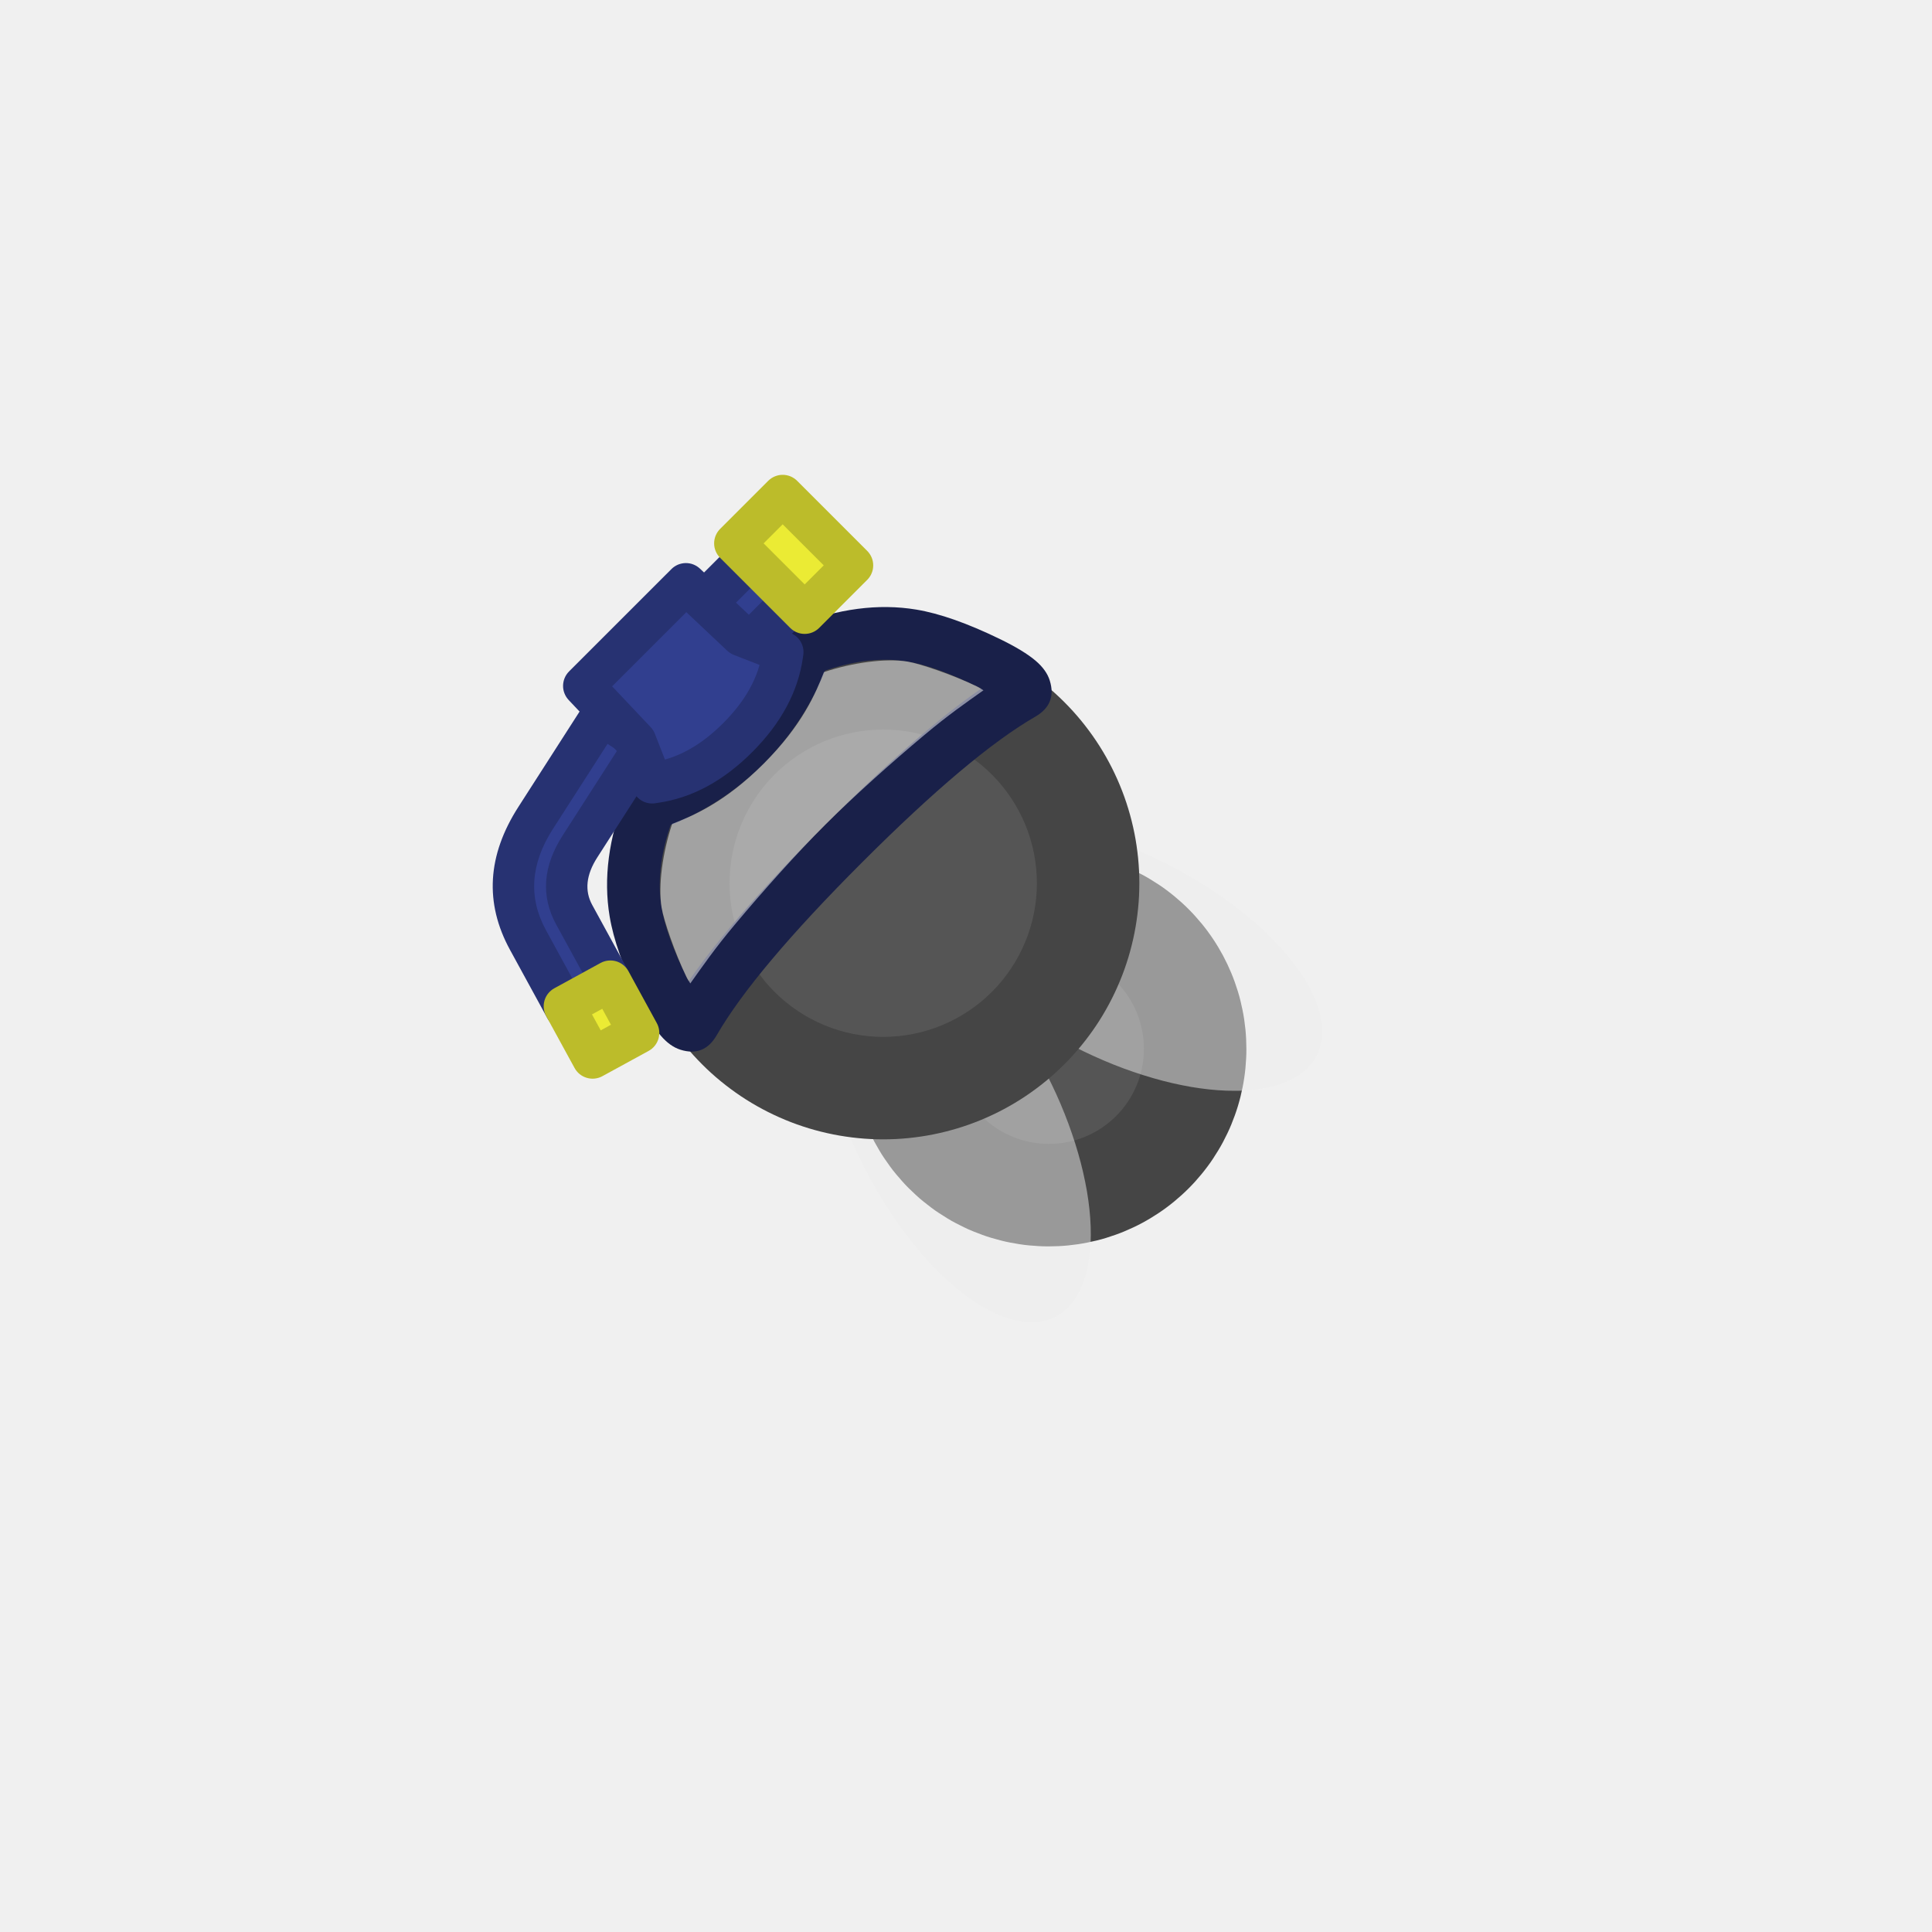
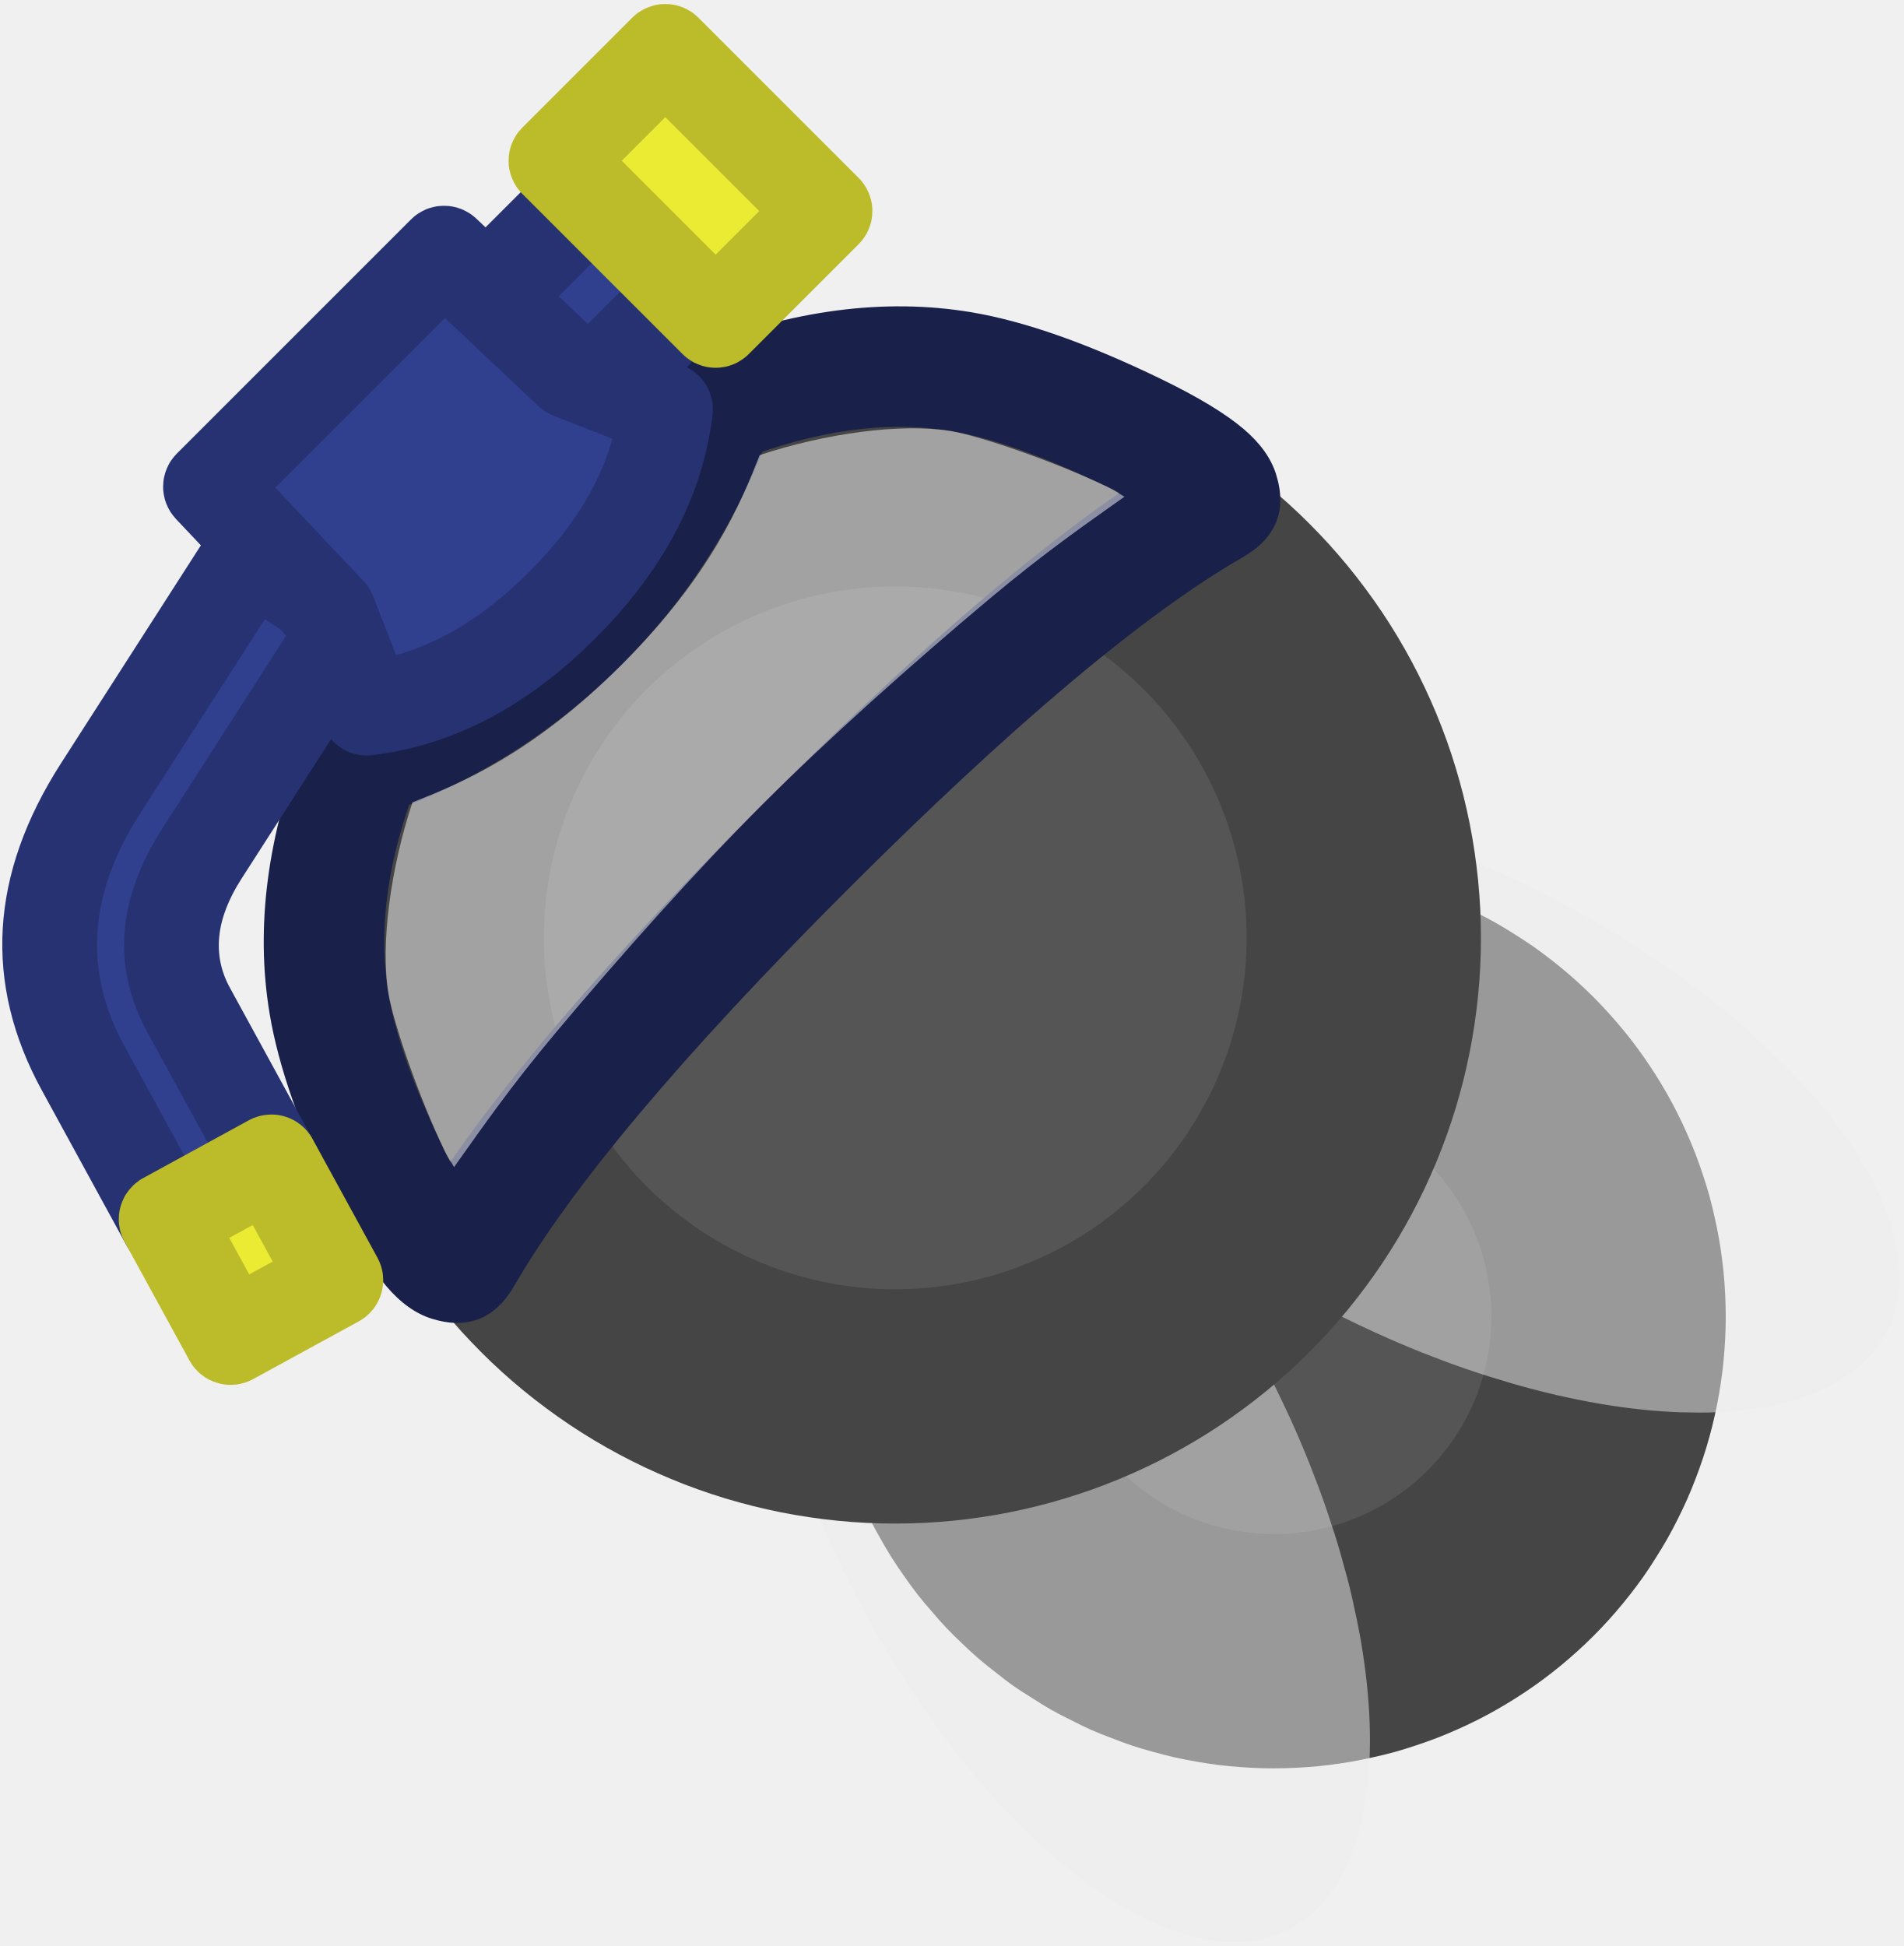
- <svg xmlns="http://www.w3.org/2000/svg" viewBox="0 0 110 110">
+ <svg xmlns="http://www.w3.org/2000/svg" viewBox="27.997 26.935 47.39 48.452" preserveAspectRatio="none">
  <clipPath id="a">
    <rect width="91.667" height="91.667" x="9.167" y="9.167" rx="4.167" ry="4.167" />
  </clipPath>
  <g clip-path="url(#a)">
    <path fill="#454545" d="M51.76 51.76q.194-.196.399-.382.205-.185.418-.36.214-.176.435-.34.222-.165.452-.318t.466-.295.48-.273.494-.248.505-.224.515-.198.524-.174.533-.147q.267-.067.538-.12.271-.055.544-.095.274-.04.548-.068.275-.027.551-.04t.552-.014.552.014.55.04.549.068.544.094q.27.054.539.121.267.067.532.147.264.08.524.174t.515.198.505.224.493.248.48.273.467.295.452.318q.221.164.435.34.213.175.418.36.205.186.4.381t.38.4.361.418.34.435q.165.222.318.452.154.23.295.466.142.237.273.48.13.244.248.494t.224.505.198.515.174.524.147.533.12.538q.055.271.095.544t.068.548q.027.275.04.551t.014.552-.014.552-.04.55q-.027.276-.068.549-.04.273-.094.544-.054.27-.121.539-.067.267-.147.532-.08.264-.174.524t-.198.515-.224.505-.248.493-.273.48-.295.467-.318.452q-.164.221-.34.435-.175.213-.36.418-.186.205-.381.4t-.4.38-.418.361q-.214.176-.435.34-.222.165-.452.318t-.466.295-.48.273-.494.248-.505.224-.515.198-.524.174-.532.147-.54.12q-.27.055-.543.095t-.548.068q-.275.027-.551.04t-.552.014-.552-.014-.55-.04-.549-.068-.544-.094-.538-.121-.533-.147-.524-.174-.515-.198-.505-.224-.493-.248-.48-.273-.467-.295-.452-.318-.435-.34-.418-.36-.4-.381-.38-.4-.361-.418-.34-.435-.318-.452-.295-.466-.273-.48-.248-.494-.224-.505-.198-.515-.174-.524-.147-.532-.12-.54-.095-.543-.068-.548-.04-.551-.014-.552.014-.552.04-.55.068-.549.094-.544.121-.538.147-.533.174-.524.198-.515.224-.505.248-.493.273-.48.295-.467.318-.452.34-.435.36-.418.381-.4" />
    <path fill="#555" d="M55.884 55.884q.094-.094.192-.183.099-.09.202-.174t.21-.164q.106-.079.217-.153.11-.074.224-.142t.232-.131.237-.12.243-.107.248-.096.253-.083.256-.071.26-.059q.13-.025.261-.045.132-.02.264-.033t.265-.02q.133-.006.266-.006t.266.007.265.02q.132.012.264.032.131.02.262.045.13.026.26.059.128.032.255.07.128.04.253.084t.248.096q.123.05.243.107t.237.12q.118.063.232.131t.224.142.218.153q.107.08.21.164.102.084.2.174.1.089.193.183.094.094.184.192.089.099.173.202.085.103.164.21.079.106.153.217.074.11.142.224t.131.232.12.237.107.243.096.248.083.253q.04.127.071.256.033.129.059.26.026.13.045.261.02.132.033.264t.02.265.006.266-.007.266-.02.265q-.012.132-.032.264-.02.131-.045.262-.026.13-.059.26-.032.128-.07.255-.04.128-.084.253t-.096.248q-.05.123-.107.243t-.12.237q-.063.118-.13.232-.07.114-.143.224-.074.11-.153.218-.08.107-.164.21-.084.102-.173.2-.09.1-.184.193-.094.094-.192.184-.099.089-.202.173-.102.085-.21.164-.106.079-.217.153-.11.074-.224.142t-.232.131-.237.12-.243.107-.248.096-.253.083q-.127.04-.256.071-.129.033-.26.059-.13.026-.261.045-.132.02-.264.033t-.265.02-.266.006-.266-.007-.265-.02q-.132-.012-.264-.032-.131-.02-.262-.045-.13-.026-.26-.059-.128-.032-.255-.07-.128-.04-.253-.084t-.248-.096q-.123-.05-.243-.107t-.237-.12q-.118-.063-.232-.13-.114-.07-.224-.143-.11-.074-.218-.153-.106-.08-.21-.164-.102-.084-.2-.173-.1-.09-.193-.184-.094-.094-.183-.192-.09-.099-.174-.202-.084-.102-.164-.21-.079-.106-.153-.217-.074-.11-.142-.224t-.131-.232-.12-.237-.107-.243-.096-.248-.083-.253-.071-.256-.059-.26q-.025-.13-.045-.261-.02-.132-.033-.264t-.02-.265q-.006-.133-.006-.266t.007-.266.02-.265q.012-.132.032-.264.02-.131.045-.262.026-.13.059-.26.032-.128.07-.255.04-.128.084-.253t.096-.248q.05-.123.107-.243t.12-.237q.063-.118.131-.232t.142-.224.153-.218q.08-.106.164-.21.084-.102.174-.2.089-.1.183-.193" />
    <path fill="#eee" fill-opacity=".498" d="M48.736 52.701q.127-.065.262-.116.134-.052.275-.09.14-.038.287-.062t.299-.034.31-.007q.157.003.32.02t.33.048.338.076.346.102.353.13.36.156.364.183q.183.098.369.208.185.111.372.234t.375.259.377.283.378.306.377.33.377.35q.188.18.375.372.186.191.371.392.185.202.368.412t.364.43.358.447.352.463.344.479q.17.242.337.492.166.25.327.505.162.255.318.516.157.26.308.527.151.265.297.535.145.27.284.544.14.273.272.55.133.276.26.554.126.278.245.558t.23.561.216.562.2.562.185.56.168.556.152.553.134.547.116.54q.054.267.1.53.044.264.08.522.036.259.063.511.026.253.044.5.017.245.026.485.008.239.007.47-.001.233-.011.456-.01.224-.03.44-.02.214-.048.42-.029.206-.067.402-.037.197-.084.383t-.103.362-.12.34q-.065.165-.138.318t-.155.295-.172.271-.187.247-.204.221-.22.196-.233.17-.248.143-.262.117-.275.09q-.14.037-.287.061-.147.025-.3.035-.152.01-.31.007-.157-.003-.32-.02-.162-.018-.33-.048-.166-.031-.337-.076-.172-.044-.346-.103-.175-.058-.354-.13-.178-.07-.359-.156-.18-.084-.364-.182t-.37-.209-.372-.234-.375-.258-.377-.283-.377-.306q-.19-.16-.378-.33-.189-.17-.376-.35-.188-.181-.375-.373-.187-.19-.372-.392-.185-.2-.368-.411t-.363-.43-.359-.447q-.177-.228-.351-.464-.174-.235-.345-.478t-.336-.492-.328-.505q-.161-.255-.318-.516-.156-.261-.308-.527-.15-.266-.296-.536-.145-.27-.285-.543t-.272-.55-.259-.554-.245-.559q-.12-.28-.231-.56-.112-.281-.216-.562t-.2-.562-.185-.56-.168-.557-.151-.552-.134-.547-.117-.54-.099-.53-.08-.523-.063-.51-.044-.5-.026-.485-.008-.471.012-.456.03-.438.048-.421.066-.403.085-.382.102-.362.12-.34.139-.319.154-.294.172-.271.188-.247.204-.222q.105-.104.219-.196.113-.091.234-.17.12-.078.248-.143" />
    <path fill="#eee" fill-opacity=".498" d="M52.701 48.736q.065-.128.144-.248t.17-.234.195-.22.222-.203.247-.188.27-.172.295-.154.319-.138q.164-.065.34-.12.176-.056.362-.103t.382-.085.403-.066.42-.049.44-.03.455-.01.471.007q.24.008.486.026t.498.044.511.062.522.081q.264.045.531.1.268.053.54.116t.547.134.552.151.557.168.56.185q.28.096.562.2.28.104.561.216t.561.23q.28.12.559.246.278.126.554.259.277.133.55.272.274.14.543.285.27.145.536.296.266.152.527.308.26.157.516.318.256.162.505.328.25.166.492.336.243.17.478.345.236.174.464.351.227.178.447.359.22.18.43.363t.411.368.392.372.373.375q.18.187.35.376t.33.378.306.377q.147.189.283.377t.258.375q.124.187.234.373.11.185.209.369.098.183.182.364.085.181.157.36.071.178.13.353.058.174.102.346.045.17.076.338.03.167.048.33.017.162.02.32.003.157-.007.31-.01.152-.035.299-.024.146-.062.287t-.09.275q-.05.134-.116.262-.065.127-.143.248-.078.12-.17.234-.091.113-.196.219-.104.106-.221.204t-.247.187-.27.172q-.143.082-.296.155t-.318.138-.34.12-.362.103-.383.084-.402.067-.42.048-.44.03-.455.011-.471-.007q-.24-.009-.486-.026t-.499-.044-.51-.063q-.259-.036-.522-.08-.264-.046-.532-.1t-.54-.116q-.271-.063-.546-.134t-.553-.152-.556-.168-.56-.184-.562-.2q-.28-.105-.562-.216-.28-.112-.56-.231t-.559-.246-.555-.259-.55-.272-.543-.284q-.27-.146-.535-.297-.266-.151-.527-.308-.26-.156-.516-.318-.256-.161-.505-.327-.25-.167-.492-.337-.243-.17-.479-.344-.235-.175-.463-.352-.228-.178-.447-.358-.22-.18-.43-.364-.21-.183-.412-.368-.2-.185-.392-.371-.191-.187-.372-.375-.18-.188-.35-.377-.171-.188-.33-.377-.159-.19-.306-.378-.148-.189-.283-.377t-.259-.375-.234-.372-.208-.37-.183-.364-.156-.359-.13-.353-.102-.346-.076-.338-.048-.33-.02-.32q-.004-.158.007-.31t.034-.3q.024-.146.062-.286.038-.141.09-.275.051-.135.116-.262" />
    <path fill="#454545" d="M39.974 39.974q.253-.253.518-.494.266-.24.542-.467.277-.227.565-.44.287-.214.585-.413t.605-.383.622-.352q.316-.17.64-.322.323-.153.654-.29.33-.137.668-.258.337-.12.68-.224.342-.104.69-.191t.698-.157.705-.122.71-.088q.357-.035.714-.053.358-.017.716-.017t.716.017.713.053q.357.035.71.088.355.052.706.122t.698.157.69.19q.343.105.68.225t.668.258q.33.137.654.29t.64.322.622.352.605.383.585.413q.288.213.565.44t.542.467.518.494.494.518q.24.266.467.542.227.277.44.565.214.287.413.585t.383.605.352.622q.17.316.322.64.153.323.29.654.137.33.258.668.12.337.224.68.104.342.191.69t.157.698.122.705.088.71q.035.357.053.714.017.358.017.716t-.017.716-.053.713q-.035.357-.088.71-.052.355-.122.706t-.157.698-.19.69q-.105.343-.225.68t-.258.668q-.137.33-.29.654t-.322.64-.352.622-.383.605-.413.585q-.213.288-.44.565t-.467.542-.494.518-.518.494q-.266.24-.542.467-.277.227-.565.44-.287.214-.585.413t-.605.383-.622.352q-.316.17-.64.322-.323.153-.654.29-.33.137-.668.258-.337.12-.68.224-.342.104-.69.191t-.698.157-.705.122-.71.088q-.357.035-.714.053-.358.017-.716.017t-.716-.017-.713-.053q-.357-.035-.71-.088-.355-.052-.706-.122t-.698-.157-.69-.19q-.343-.105-.68-.225t-.668-.258q-.33-.137-.654-.29t-.64-.322-.622-.352-.605-.383-.585-.413q-.288-.213-.565-.44t-.542-.467-.518-.494-.494-.518q-.24-.266-.467-.542-.227-.277-.44-.565-.214-.287-.413-.585t-.383-.605-.352-.622q-.17-.316-.322-.64-.153-.323-.29-.654-.137-.33-.258-.668-.12-.337-.224-.68-.104-.342-.191-.69t-.157-.698-.122-.705-.088-.71q-.035-.357-.053-.714-.017-.358-.017-.716t.017-.716.053-.713q.035-.357.088-.71.052-.355.122-.706t.157-.698.19-.69q.105-.343.225-.68t.258-.668q.137-.33.29-.654t.322-.64.352-.622.383-.605.413-.585q.213-.288.44-.565t.467-.542.494-.518" />
    <path fill="#555" d="M44.099 44.099q.152-.152.31-.296.16-.145.326-.28.166-.137.339-.265.172-.128.35-.247.18-.12.364-.23t.373-.212.384-.193q.194-.092.393-.174.198-.082.4-.155.202-.072.408-.134t.414-.115.419-.094.423-.073.426-.053.429-.031q.214-.011.429-.011t.43.01.428.032.426.053.423.073.42.094q.207.052.413.115.206.062.408.134t.4.155.393.174.384.193.373.212q.185.11.363.23.179.119.351.247.173.128.339.264t.325.28.311.297.296.31.28.326q.137.166.265.339.128.172.247.35.12.18.23.364t.212.373.193.384q.092.194.174.393.082.198.155.4.072.202.134.408t.115.414.094.419.073.423.053.426.031.429q.011.214.011.429t-.01.43-.032.428-.053.426-.073.423-.094.42q-.052.207-.115.413-.062.206-.134.408t-.155.4-.174.393-.193.384-.212.373q-.11.185-.23.363-.119.179-.247.351-.128.173-.264.339t-.28.325-.297.311-.31.296-.326.28q-.166.137-.339.265-.172.128-.35.247-.18.12-.364.23t-.373.212-.384.193q-.194.092-.393.174-.198.082-.4.155-.202.072-.408.134t-.414.115-.419.094-.423.073-.426.053-.429.031q-.214.011-.429.011t-.43-.01-.428-.032-.426-.053-.423-.073-.42-.094q-.207-.052-.413-.115-.206-.062-.408-.134t-.4-.155-.393-.174-.384-.193-.373-.212q-.185-.11-.363-.23-.179-.119-.351-.247-.173-.128-.339-.264t-.325-.28-.311-.297-.296-.31-.28-.326q-.137-.166-.265-.339-.128-.172-.247-.35-.12-.18-.23-.364t-.212-.373-.193-.384q-.092-.194-.174-.393-.082-.198-.155-.4-.072-.202-.134-.408t-.115-.414-.094-.419-.073-.423-.053-.426-.031-.429q-.011-.214-.011-.429t.01-.43.032-.428.053-.426.073-.423.094-.42q.052-.207.115-.413.062-.206.134-.408t.155-.4.174-.393.193-.384.212-.373q.11-.185.23-.363.119-.179.247-.351.128-.173.264-.339t.28-.325.297-.311" />
    <path fill="#192049" d="M38.403 46.38q-1.135 2.885-.735 5.295.26 1.567 1.411 3.938.494 1.015.823 1.403-.034-.04-.262-.112-.95-.298-1.432.537 2.331-4.038 8.763-10.47 6.435-6.436 10.47-8.762-.834.482-.536 1.431.072.228.112.262-.388-.33-1.404-.823-2.37-1.151-3.938-1.412-2.409-.399-5.295.735l-.549-1.396 1.385.575q-.057.14-.182.459-1.206 3.092-3.554 5.44-2.347 2.347-5.44 3.554-.319.124-.458.182l-.576-1.385zm-2.793-1.098q.056-.14.138-.267t.188-.235.23-.192q.126-.085.265-.143.17-.07.519-.206 2.506-.978 4.409-2.88 1.902-1.903 2.88-4.41.137-.349.207-.518.058-.14.142-.265.085-.125.193-.23.108-.107.234-.189.127-.082.268-.137 3.657-1.437 6.884-.903 1.996.332 4.757 1.674 1.358.66 2.036 1.235.62.527.807 1.124.424 1.346-.827 2.068-3.692 2.129-9.848 8.284-6.152 6.152-8.284 9.846-.72 1.252-2.068.828-.597-.188-1.124-.807-.576-.678-1.235-2.036-1.342-2.762-1.672-4.756-.536-3.228.901-6.885" />
    <path fill="#fff" fill-opacity=".498" d="M39.302 55.994c-.087-.16-.135-.2-.222-.38-.647-1.333-1.293-3.224-1.411-3.94-.205-1.237.057-3.139.597-4.762 1.18-.467 2.975-1.194 5.214-3.432 2.239-2.24 2.966-4.034 3.432-5.214 1.624-.54 3.527-.803 4.763-.597.715.118 2.608.764 3.939 1.41.18.088.22.135.38.223-1.014.72-1.986 1.392-3.348 2.532-1.95 1.634-4.059 3.522-5.674 5.137-1.616 1.616-3.503 3.724-5.137 5.675-1.141 1.362-1.811 2.334-2.533 3.348" />
    <path fill="#313f8f" d="m32.188 57.413 2.634-1.44-2.127-3.888c-.49-.896-.33-2.87.329-3.897l3.74-5.826-2.525-1.621-3.74 5.825c-1.286 2.003-1.658 4.724-.436 6.958z" />
    <path fill="#273272" d="m31.628 56.39 2.634-1.44.56 1.023-1.024.56-2.127-3.888q-1.332-2.435.371-5.087l3.74-5.826.982.63-.63.982-2.526-1.621.63-.982.983.63-3.74 5.825q-1.916 2.985-.394 5.768l2.125 3.89-1.024.56zm1.12 2.047q-.05.028-.103.05t-.108.04-.11.029-.114.017-.114.007-.114-.004q-.057-.006-.114-.016-.056-.01-.111-.027-.055-.016-.108-.038t-.104-.048-.1-.058-.092-.067-.085-.076-.078-.084-.069-.092-.06-.097l-2.125-3.89q-2.186-3.997.479-8.147l3.739-5.826q.03-.048.066-.093t.076-.086.083-.079q.044-.037.091-.07.047-.032.097-.06t.103-.05q.052-.024.107-.042.054-.017.11-.03t.113-.018.115-.008q.057 0 .114.004t.114.014q.056.01.111.026t.109.037.104.047.1.057l2.524 1.621q.049.031.094.067.045.035.086.075t.078.084.07.09.06.098.052.102.04.107q.018.055.03.11.012.057.019.114t.008.114q0 .057-.004.114-.004.058-.015.114t-.025.112-.037.108q-.02.053-.047.105-.026.05-.057.099l-3.74 5.826q-.954 1.486-.287 2.706l2.126 3.889q.028.05.05.103t.04.107.029.111.018.113.007.114-.005.115-.016.113q-.01.057-.027.112-.016.055-.037.108-.022.053-.048.104t-.058.099-.067.092-.077.086-.084.077-.091.07-.098.06z" />
    <path fill="#ebeb34" d="m32.122 57.291 1.616 2.958 2.633-1.44-1.617-2.957z" />
    <path fill="#bcbc2a" d="m33.146 56.732 1.616 2.957-1.024.56-.56-1.024 2.633-1.44.56 1.025-1.024.56-1.617-2.958 1.024-.56.56 1.024-2.632 1.44-.56-1.025zm-2.048 1.12q-.028-.051-.05-.104t-.04-.107-.029-.111-.018-.113-.006-.114.004-.115q.005-.057.016-.113.01-.057.027-.112.016-.055.037-.108.022-.053.048-.104t.058-.099.068-.092.076-.086.084-.077.091-.07.098-.06l2.632-1.44q.05-.027.103-.05.053-.021.107-.039.055-.017.111-.029.056-.011.113-.017t.115-.007.114.004.113.016q.057.01.112.027.055.016.108.037.053.022.104.048t.099.058.092.068.086.076.078.084.069.091.06.098l1.617 2.958q.027.05.05.103.022.053.04.107.016.055.028.111t.018.113.007.115-.005.114-.016.114q-.01.056-.026.11-.017.056-.038.11-.021.052-.048.103-.026.05-.058.099-.031.048-.067.093-.036.044-.076.085t-.084.078-.092.069-.097.06l-2.633 1.439q-.05.027-.103.05-.053.022-.108.04-.054.016-.11.028t-.114.018-.114.007q-.057 0-.114-.005t-.114-.016q-.056-.01-.111-.027-.055-.016-.108-.037-.053-.022-.104-.048t-.099-.058-.093-.067-.085-.076-.078-.085-.069-.09-.06-.099z" />
    <path fill="#313f8f" d="m39.491 34.96 2.477 2.477L46 33.405l-2.477-2.477z" />
    <path fill="#273272" d="m42.852 38.32 4.031-4.03q.044-.044.083-.092.039-.047.073-.098t.063-.105q.029-.055.052-.111.024-.057.042-.116.017-.058.03-.119.011-.06.017-.121t.006-.123-.006-.122-.018-.121-.03-.12-.04-.115q-.024-.057-.053-.11-.03-.055-.063-.106-.034-.051-.073-.099-.04-.047-.083-.09l-2.477-2.477q-.043-.044-.09-.083-.048-.039-.1-.073-.05-.034-.104-.063T44 29.774t-.116-.042-.119-.03-.121-.018-.123-.006q-.06 0-.122.006-.061.006-.121.018t-.12.03-.115.042-.11.052-.106.063-.099.073q-.047.04-.09.083l-4.032 4.03q-.043.044-.082.092-.039.047-.073.098t-.063.105-.053.111-.041.116-.03.119-.018.121-.006.123.006.122.018.121.03.12.041.115.053.11q.029.055.063.106t.073.099.082.09l2.477 2.478q.044.043.091.082.048.039.099.073.05.034.105.063t.11.053q.058.023.116.04.06.019.12.03.06.013.12.019.062.006.123.006.062 0 .123-.006.06-.006.121-.018.06-.012.119-.03t.116-.041.11-.053.106-.063.098-.073q.048-.04.091-.082m-.884-2.651-.709-.71 2.263-2.263.71.71z" />
    <path fill="#313f8f" d="m37.127 44.58-.927-2.375-2.974-3.152 5.827-5.827 3.152 2.974 2.375.927c-.213 1.457-.295 2.587-2.58 4.872s-3.415 2.368-4.873 2.58" />
    <path fill="#273272" d="m36.04 45.004-.927-2.375 1.087-.424-.848.8-2.975-3.15q-.039-.042-.073-.086-.035-.045-.065-.092-.03-.048-.055-.098t-.046-.103-.036-.106q-.015-.055-.025-.11t-.015-.111-.003-.113.007-.112.018-.111.028-.109q.017-.053.039-.105t.048-.102.059-.096q.031-.046.067-.09.036-.043.075-.083l5.828-5.827q.04-.04.083-.076t.09-.067.096-.058.101-.05.106-.038.109-.028.11-.018q.057-.006.113-.007.056 0 .112.004t.112.014.11.025q.053.016.106.036.052.02.102.046t.098.055.092.065q.045.034.086.073l3.152 2.974-.8.849.423-1.087 2.376.927q.091.036.175.086.085.05.16.114.074.064.137.14.063.075.112.16.05.085.084.177t.053.188.021.195-.012.196l-.024.167q-.416 2.89-2.886 5.361t-5.362 2.886l-.167.025q-.097.014-.195.011-.099-.002-.195-.02-.097-.02-.189-.053-.091-.035-.176-.084-.085-.05-.16-.113-.076-.063-.14-.137t-.115-.16q-.05-.083-.086-.175m2.174-.848-1.087.424-.168-1.155.172-.025q2.122-.305 4.043-2.226t2.227-4.044l.025-.172 1.154.169-.424 1.087-2.375-.927q-.212-.083-.377-.238l-3.152-2.974.8-.85.826.826-5.827 5.827-.825-.825.848-.8 2.975 3.15q.156.166.238.377z" />
    <path fill="#ebeb34" d="m44.562 28.202-2.735 2.735 3.988 3.988 2.735-2.735z" />
    <path fill="#bcbc2a" d="m46.64 35.75 2.735-2.735q.04-.04.077-.085.036-.044.068-.092.032-.047.06-.098.026-.05.048-.104t.039-.107.028-.111.016-.114.006-.114-.006-.115q-.005-.057-.016-.113-.012-.056-.028-.11-.017-.056-.039-.109t-.049-.103-.059-.098-.068-.092q-.036-.045-.077-.085l-3.988-3.988q-.04-.04-.085-.077-.044-.037-.092-.069-.047-.031-.098-.058-.05-.027-.103-.05-.054-.021-.108-.038-.055-.017-.111-.028-.057-.011-.114-.017-.057-.005-.114-.005t-.115.005-.113.017-.11.028q-.056.017-.109.039t-.103.049-.098.058-.092.069q-.045.036-.085.077l-2.735 2.735q-.04.04-.077.085-.037.044-.069.092-.031.047-.058.098-.027.05-.05.103-.021.053-.038.108t-.028.111-.017.113q-.005.058-.005.115t.005.114.017.114.028.11q.017.055.039.109.022.052.049.103t.058.098q.032.048.069.092.036.045.077.085l3.988 3.988q.04.04.085.077.044.036.092.068.047.032.098.06.05.026.103.048t.108.039.111.028.113.016q.058.006.115.006t.114-.006.114-.016.11-.028.109-.039.103-.049q.05-.027.098-.059t.092-.068q.045-.036.085-.077m-.825-2.475-2.338-2.338 1.085-1.085L46.9 32.19z" />
  </g>
</svg>
